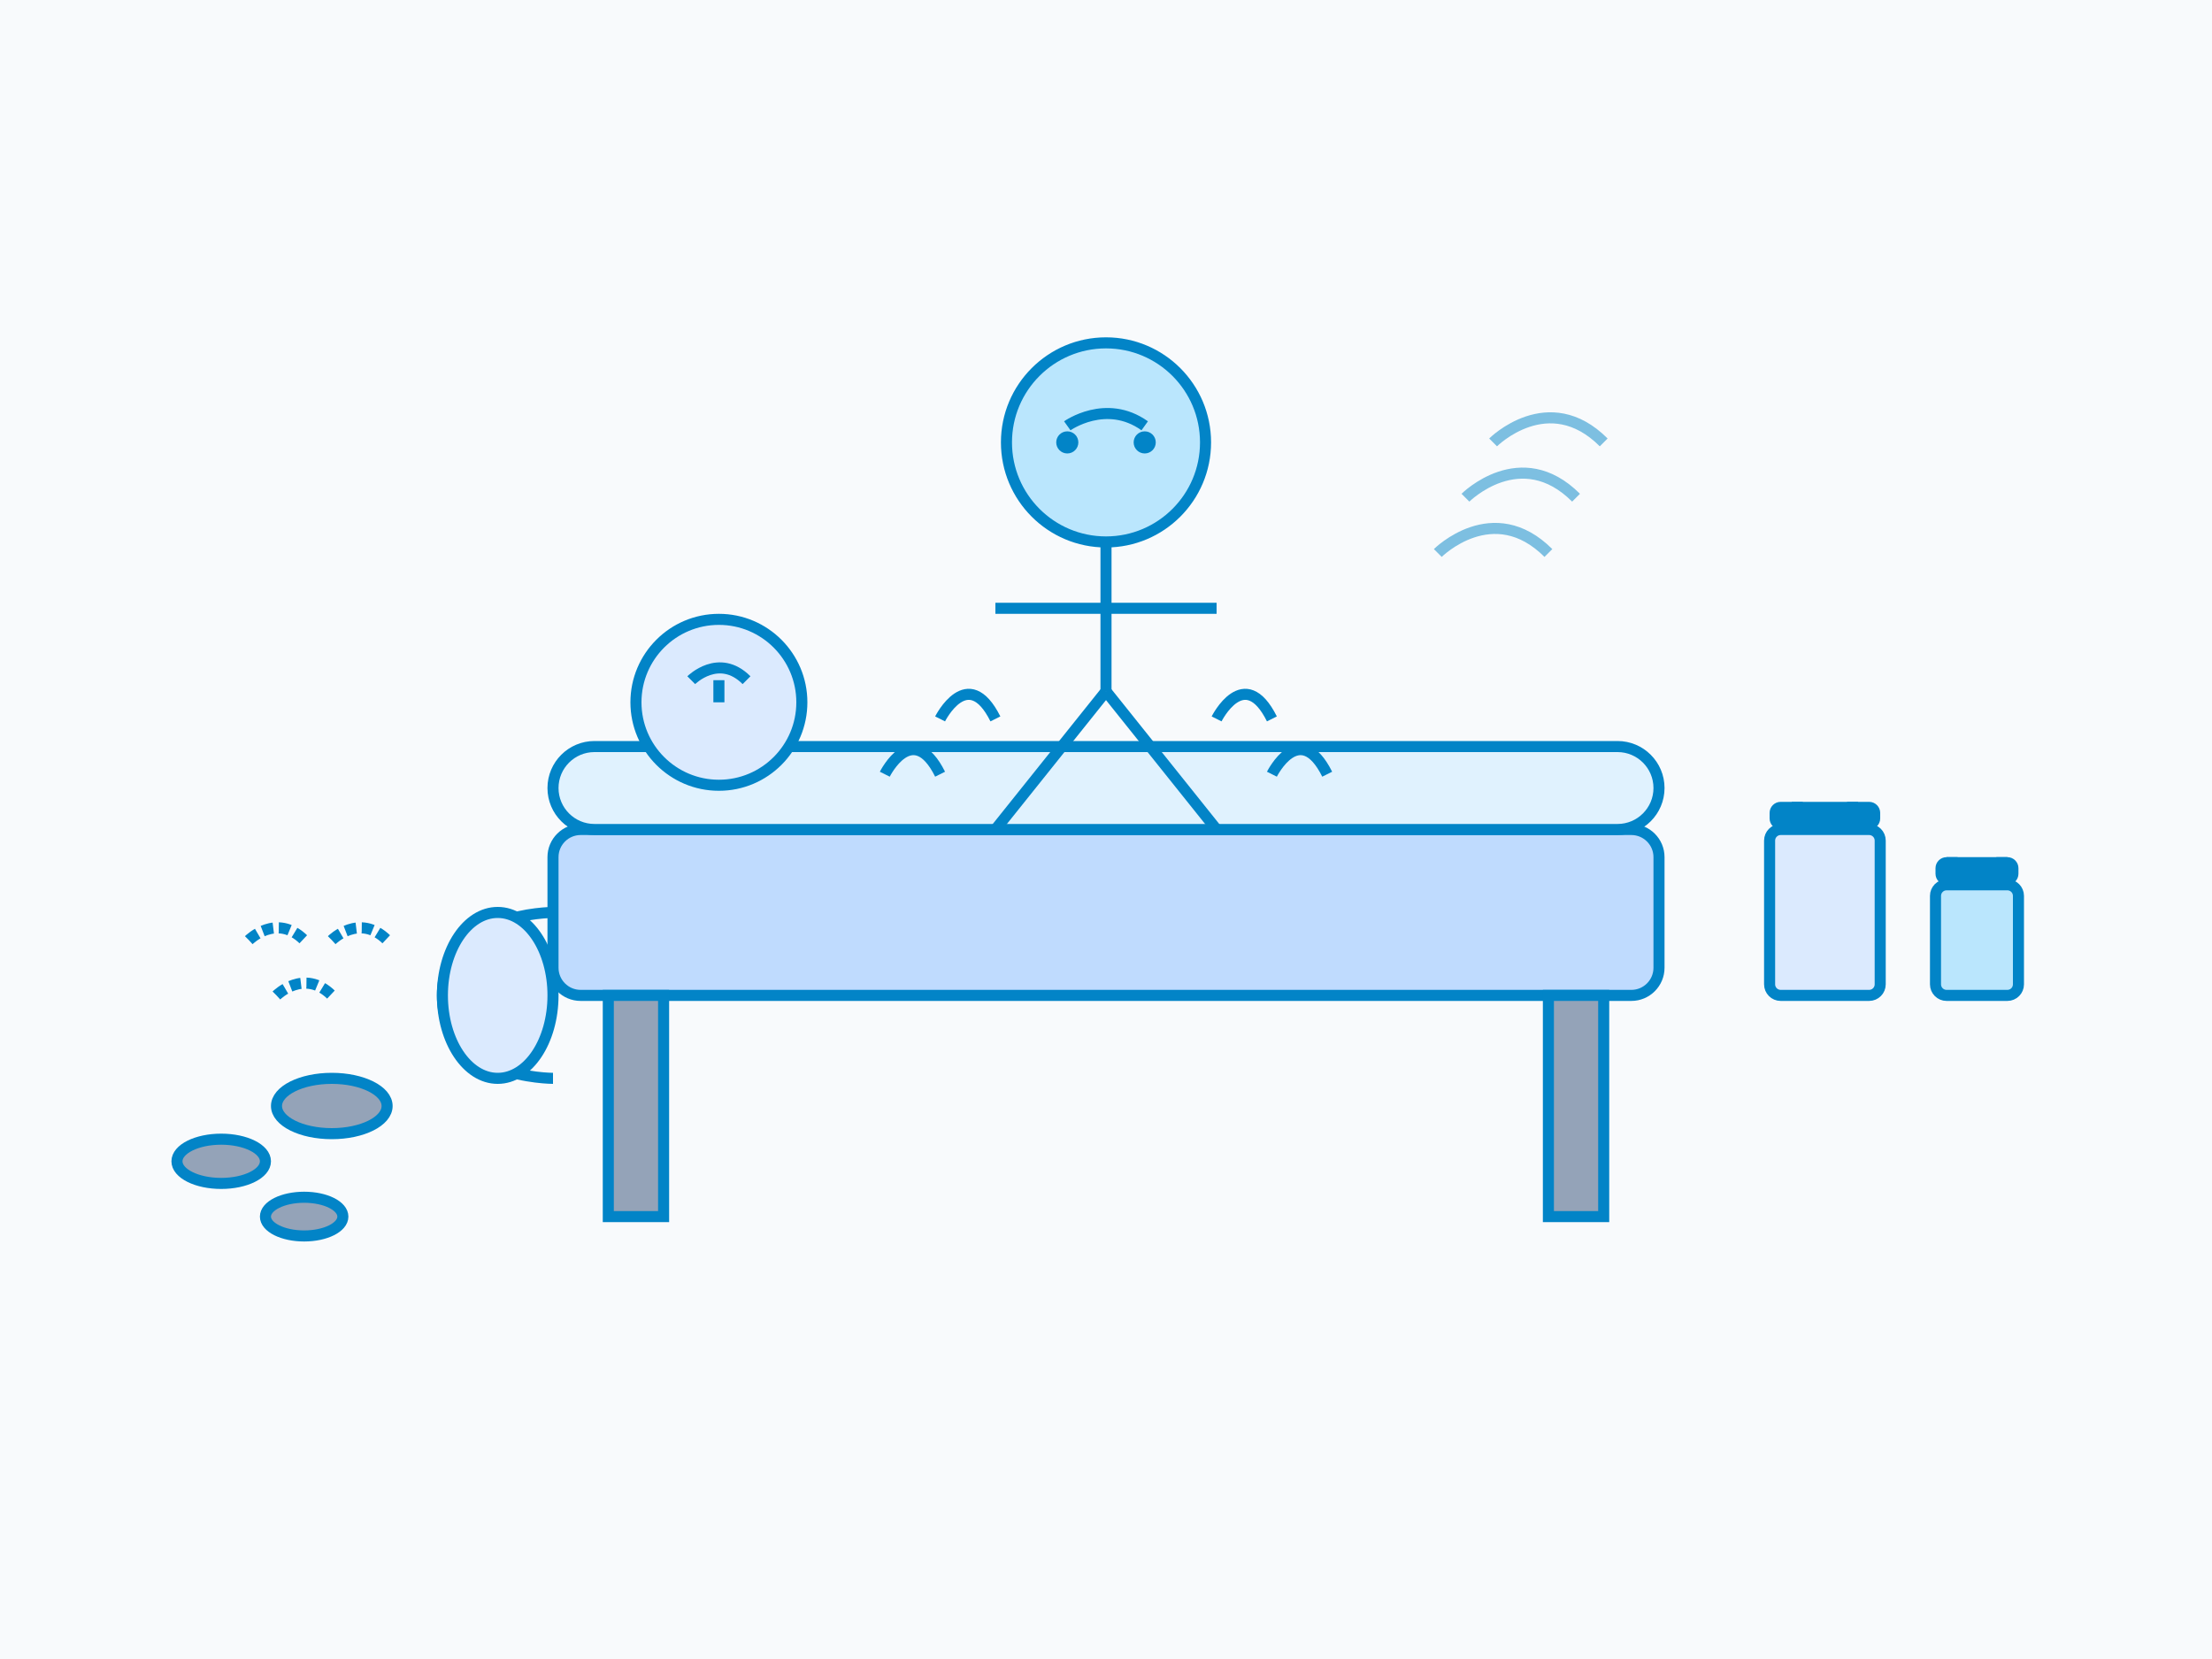
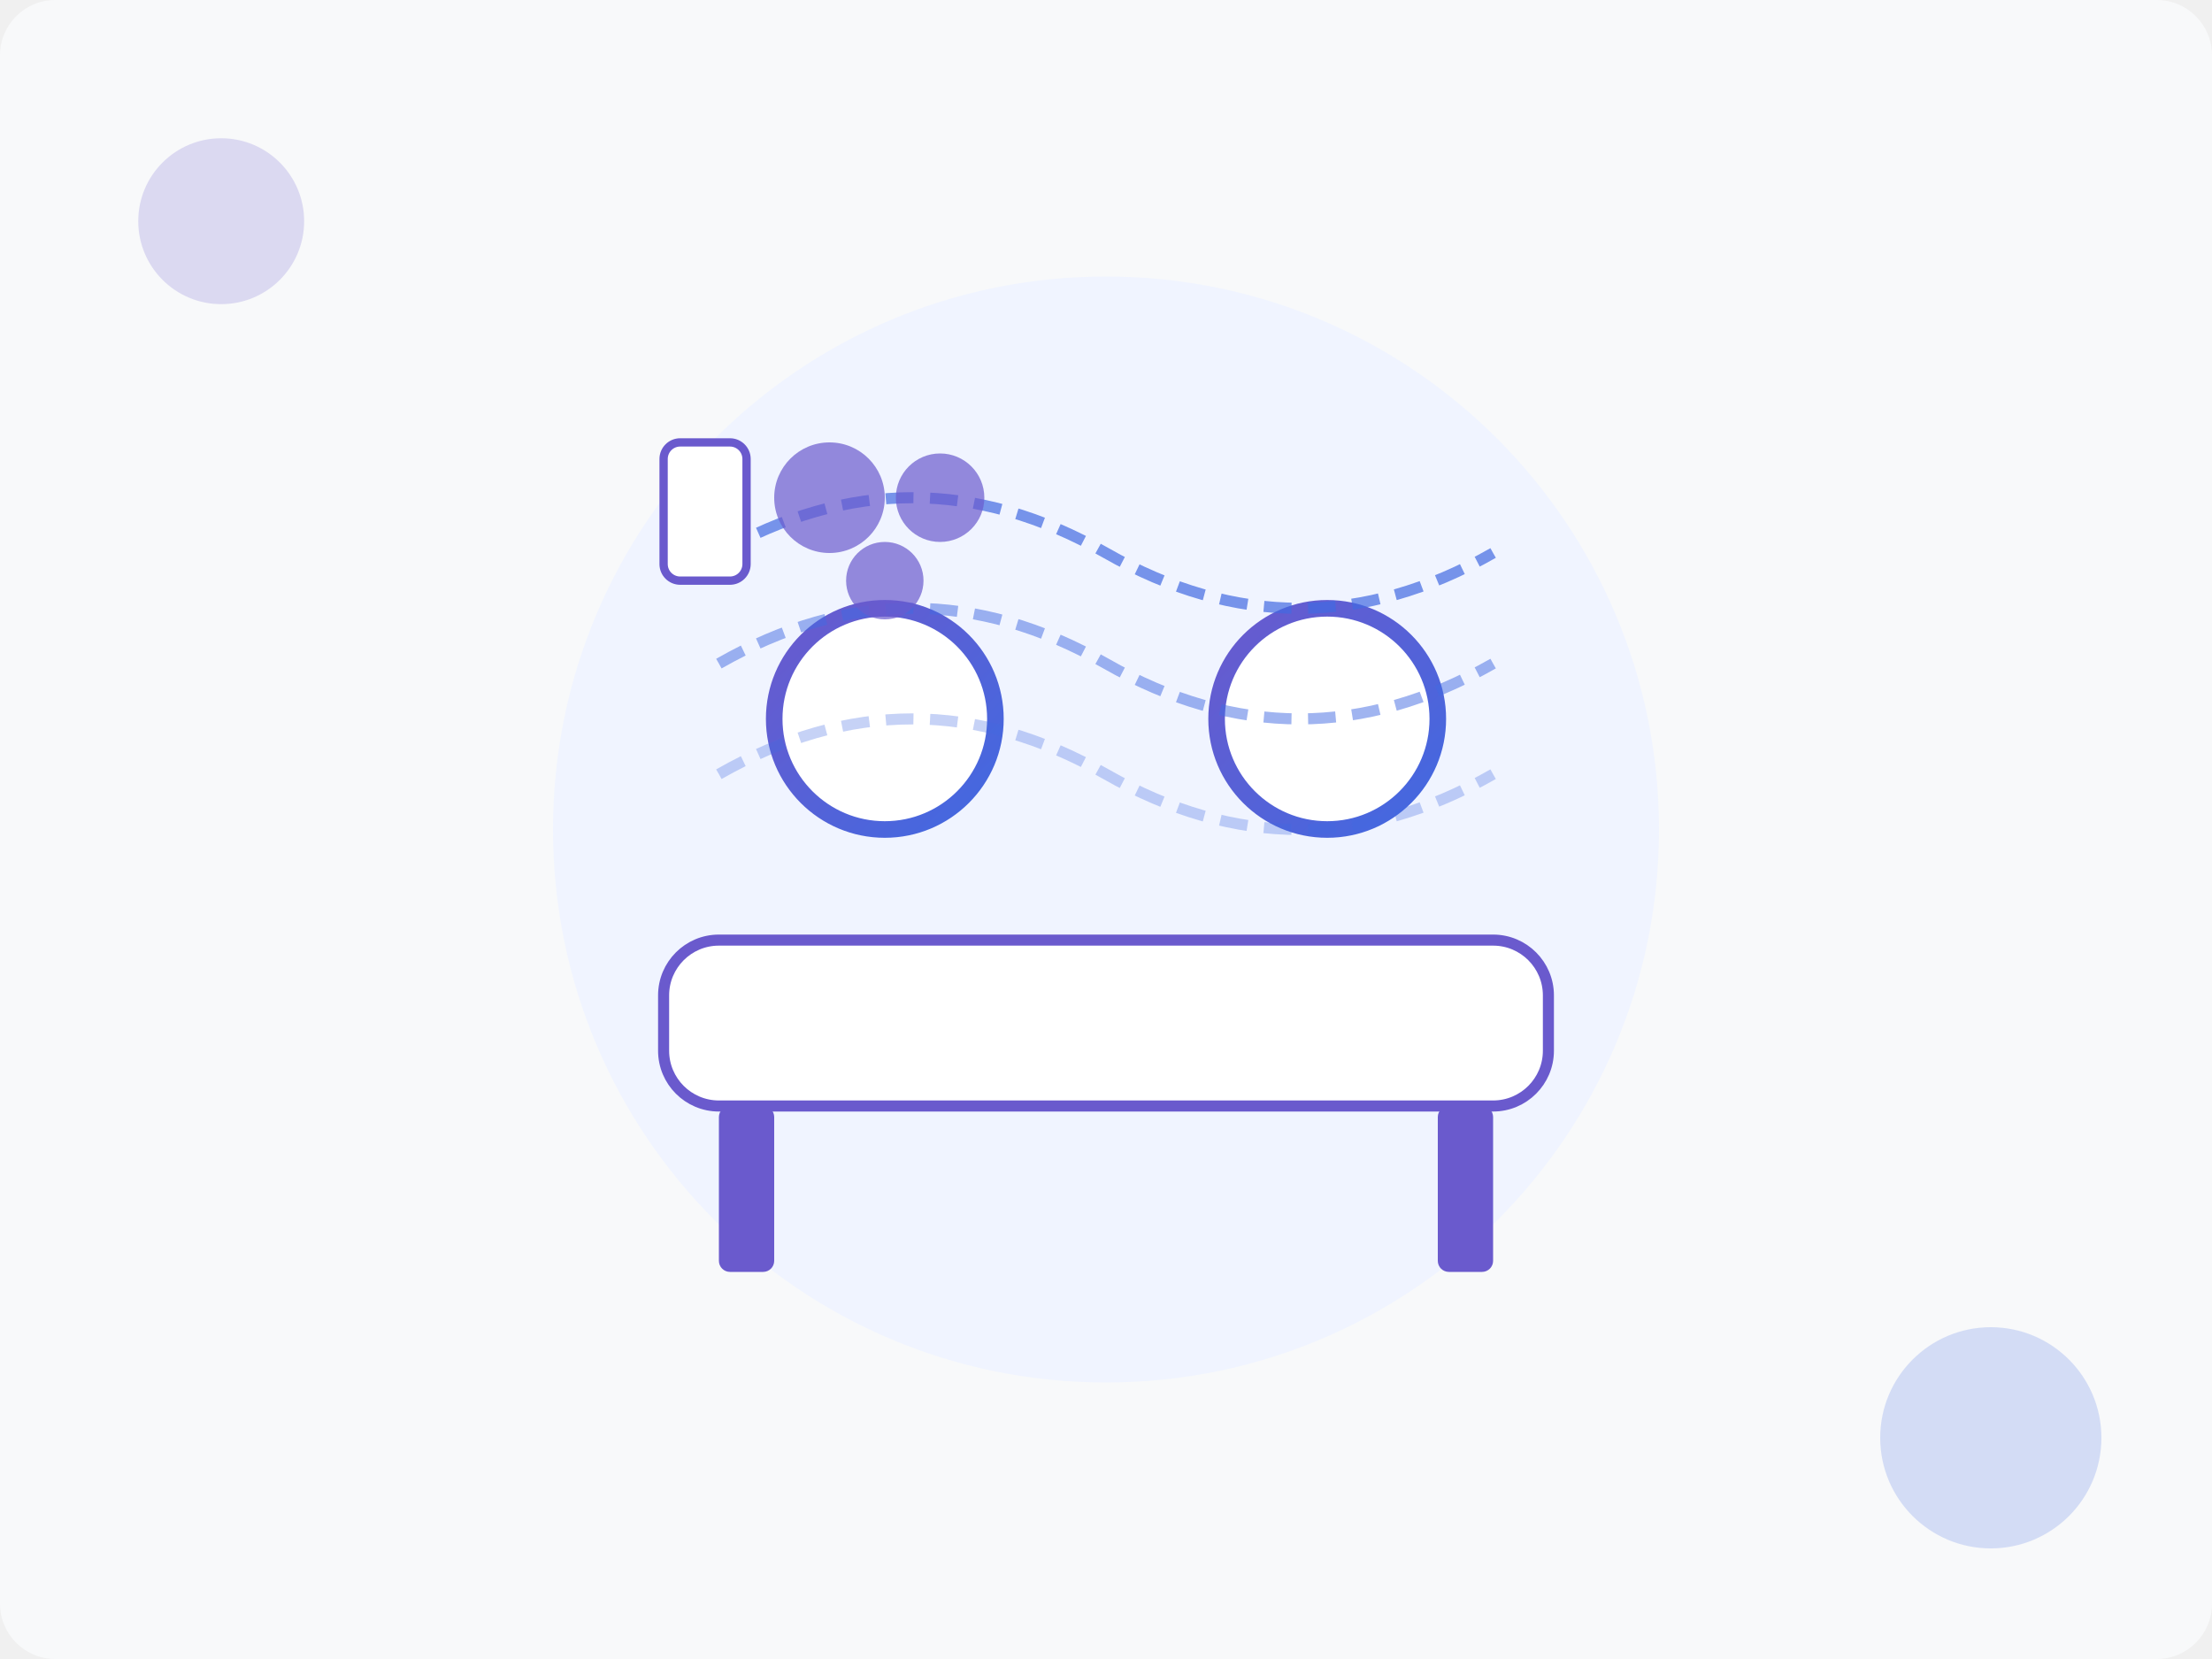
- <svg xmlns="http://www.w3.org/2000/svg" width="400" height="300" viewBox="0 0 400 300" fill="none">
-   <rect width="400" height="300" fill="#F8FAFC" />
-   <rect x="100" y="150" width="200" height="30" rx="5" fill="#BFDBFE" stroke="#0284C7" stroke-width="2" />
-   <rect x="110" y="180" width="10" height="40" fill="#94A3B8" stroke="#0284C7" stroke-width="2" />
-   <rect x="280" y="180" width="10" height="40" fill="#94A3B8" stroke="#0284C7" stroke-width="2" />
-   <path d="M100 165C100 165 80 165 80 180C80 195 100 195 100 195" stroke="#0284C7" stroke-width="2" fill="none" />
-   <ellipse cx="90" cy="180" rx="10" ry="15" fill="#DBEAFE" stroke="#0284C7" stroke-width="2" />
-   <rect x="100" y="135" width="200" height="15" rx="7.5" fill="#E0F2FE" stroke="#0284C7" stroke-width="2" />
-   <circle cx="130" cy="127" r="15" fill="#DBEAFE" stroke="#0284C7" stroke-width="2" />
-   <path d="M125 123C125 123 130 118 135 123" stroke="#0284C7" stroke-width="2" />
-   <path d="M130 127V123" stroke="#0284C7" stroke-width="2" />
-   <circle cx="200" cy="80" r="18" fill="#BAE6FD" stroke="#0284C7" stroke-width="2" />
-   <path d="M193 77C193 77 200 72 207 77" stroke="#0284C7" stroke-width="2" />
-   <circle cx="193" cy="80" r="2" fill="#0284C7" />
-   <circle cx="207" cy="80" r="2" fill="#0284C7" />
-   <path d="M200 98V125" stroke="#0284C7" stroke-width="2" />
-   <path d="M200 125L180 150" stroke="#0284C7" stroke-width="2" />
-   <path d="M200 125L220 150" stroke="#0284C7" stroke-width="2" />
-   <path d="M180 110H220" stroke="#0284C7" stroke-width="2" />
-   <path d="M160 140C160 140 165 130 170 140" stroke="#0284C7" stroke-width="2" />
-   <path d="M230 140C230 140 235 130 240 140" stroke="#0284C7" stroke-width="2" />
-   <path d="M170 130C170 130 175 120 180 130" stroke="#0284C7" stroke-width="2" />
-   <path d="M220 130C220 130 225 120 230 130" stroke="#0284C7" stroke-width="2" />
-   <path d="M260 100C260 100 270 90 280 100" stroke="#0284C7" stroke-width="2" stroke-opacity="0.5" />
-   <path d="M265 90C265 90 275 80 285 90" stroke="#0284C7" stroke-width="2" stroke-opacity="0.5" />
-   <path d="M270 80C270 80 280 70 290 80" stroke="#0284C7" stroke-width="2" stroke-opacity="0.5" />
-   <rect x="320" y="150" width="20" height="30" rx="2" fill="#DBEAFE" stroke="#0284C7" stroke-width="2" />
-   <path d="M325 150V145" stroke="#0284C7" stroke-width="2" />
-   <path d="M335 150V145" stroke="#0284C7" stroke-width="2" />
-   <rect x="320" y="145" width="20" height="5" rx="2" fill="#0284C7" />
-   <rect x="350" y="160" width="15" height="20" rx="2" fill="#BAE6FD" stroke="#0284C7" stroke-width="2" />
-   <path d="M353 160V155" stroke="#0284C7" stroke-width="2" />
-   <path d="M362 160V155" stroke="#0284C7" stroke-width="2" />
-   <rect x="350" y="155" width="15" height="5" rx="2" fill="#0284C7" />
-   <ellipse cx="60" cy="200" rx="10" ry="5" fill="#94A3B8" stroke="#0284C7" stroke-width="2" />
-   <ellipse cx="40" cy="210" rx="8" ry="4" fill="#94A3B8" stroke="#0284C7" stroke-width="2" />
-   <ellipse cx="55" cy="220" rx="7" ry="3.5" fill="#94A3B8" stroke="#0284C7" stroke-width="2" />
-   <path d="M50 180C50 180 55 175 60 180" stroke="#0284C7" stroke-width="2" stroke-dasharray="2 1" />
-   <path d="M45 170C45 170 50 165 55 170" stroke="#0284C7" stroke-width="2" stroke-dasharray="2 1" />
-   <path d="M60 170C60 170 65 165 70 170" stroke="#0284C7" stroke-width="2" stroke-dasharray="2 1" />
+ <svg xmlns="http://www.w3.org/2000/svg" width="400" height="300" viewBox="0 0 400 300">
+   <defs>
+     <linearGradient id="massageGradient" x1="0%" y1="0%" x2="100%" y2="100%">
+       <stop offset="0%" style="stop-color:#6A5ACD;stop-opacity:1" />
+       <stop offset="100%" style="stop-color:#4169E1;stop-opacity:1" />
+     </linearGradient>
+   </defs>
+   <rect width="400" height="300" fill="#F8F9FA" rx="10" ry="10" />
+   <g transform="translate(200, 150)">
+     <circle cx="0" cy="0" r="100" fill="#F0F4FF" />
+     <rect x="-80" y="20" width="160" height="30" rx="10" ry="10" fill="#FFFFFF" stroke="#6A5ACD" stroke-width="2" />
+     <rect x="-70" y="50" width="10" height="30" rx="2" ry="2" fill="#6A5ACD" />
+     <rect x="60" y="50" width="10" height="30" rx="2" ry="2" fill="#6A5ACD" />
+     <circle cx="-40" cy="-20" r="20" fill="#FFFFFF" stroke="url(#massageGradient)" stroke-width="3" />
+     <circle cx="40" cy="-20" r="20" fill="#FFFFFF" stroke="url(#massageGradient)" stroke-width="3" />
+     <path d="M-70 -50 Q -35 -70, 0 -50 Q 35 -30, 70 -50" fill="none" stroke="#4169E1" stroke-width="2" stroke-dasharray="5,3" opacity="0.7" />
+     <path d="M-70 -30 Q -35 -50, 0 -30 Q 35 -10, 70 -30" fill="none" stroke="#4169E1" stroke-width="2" stroke-dasharray="5,3" opacity="0.5" />
+     <path d="M-70 -10 Q -35 -30, 0 -10 Q 35 10, 70 -10" fill="none" stroke="#4169E1" stroke-width="2" stroke-dasharray="5,3" opacity="0.3" />
+     <rect x="-80" y="-70" width="15" height="25" rx="3" ry="3" fill="#FFFFFF" stroke="#6A5ACD" stroke-width="1.5" />
+     <circle cx="-50" cy="-60" r="10" fill="#6A5ACD" opacity="0.7" />
+     <circle cx="-30" cy="-60" r="8" fill="#6A5ACD" opacity="0.7" />
+     <circle cx="-40" cy="-45" r="7" fill="#6A5ACD" opacity="0.7" />
+   </g>
+   <circle cx="40" cy="40" r="15" fill="#6A5ACD" opacity="0.2" />
+   <circle cx="360" cy="260" r="20" fill="#4169E1" opacity="0.2" />
</svg>
